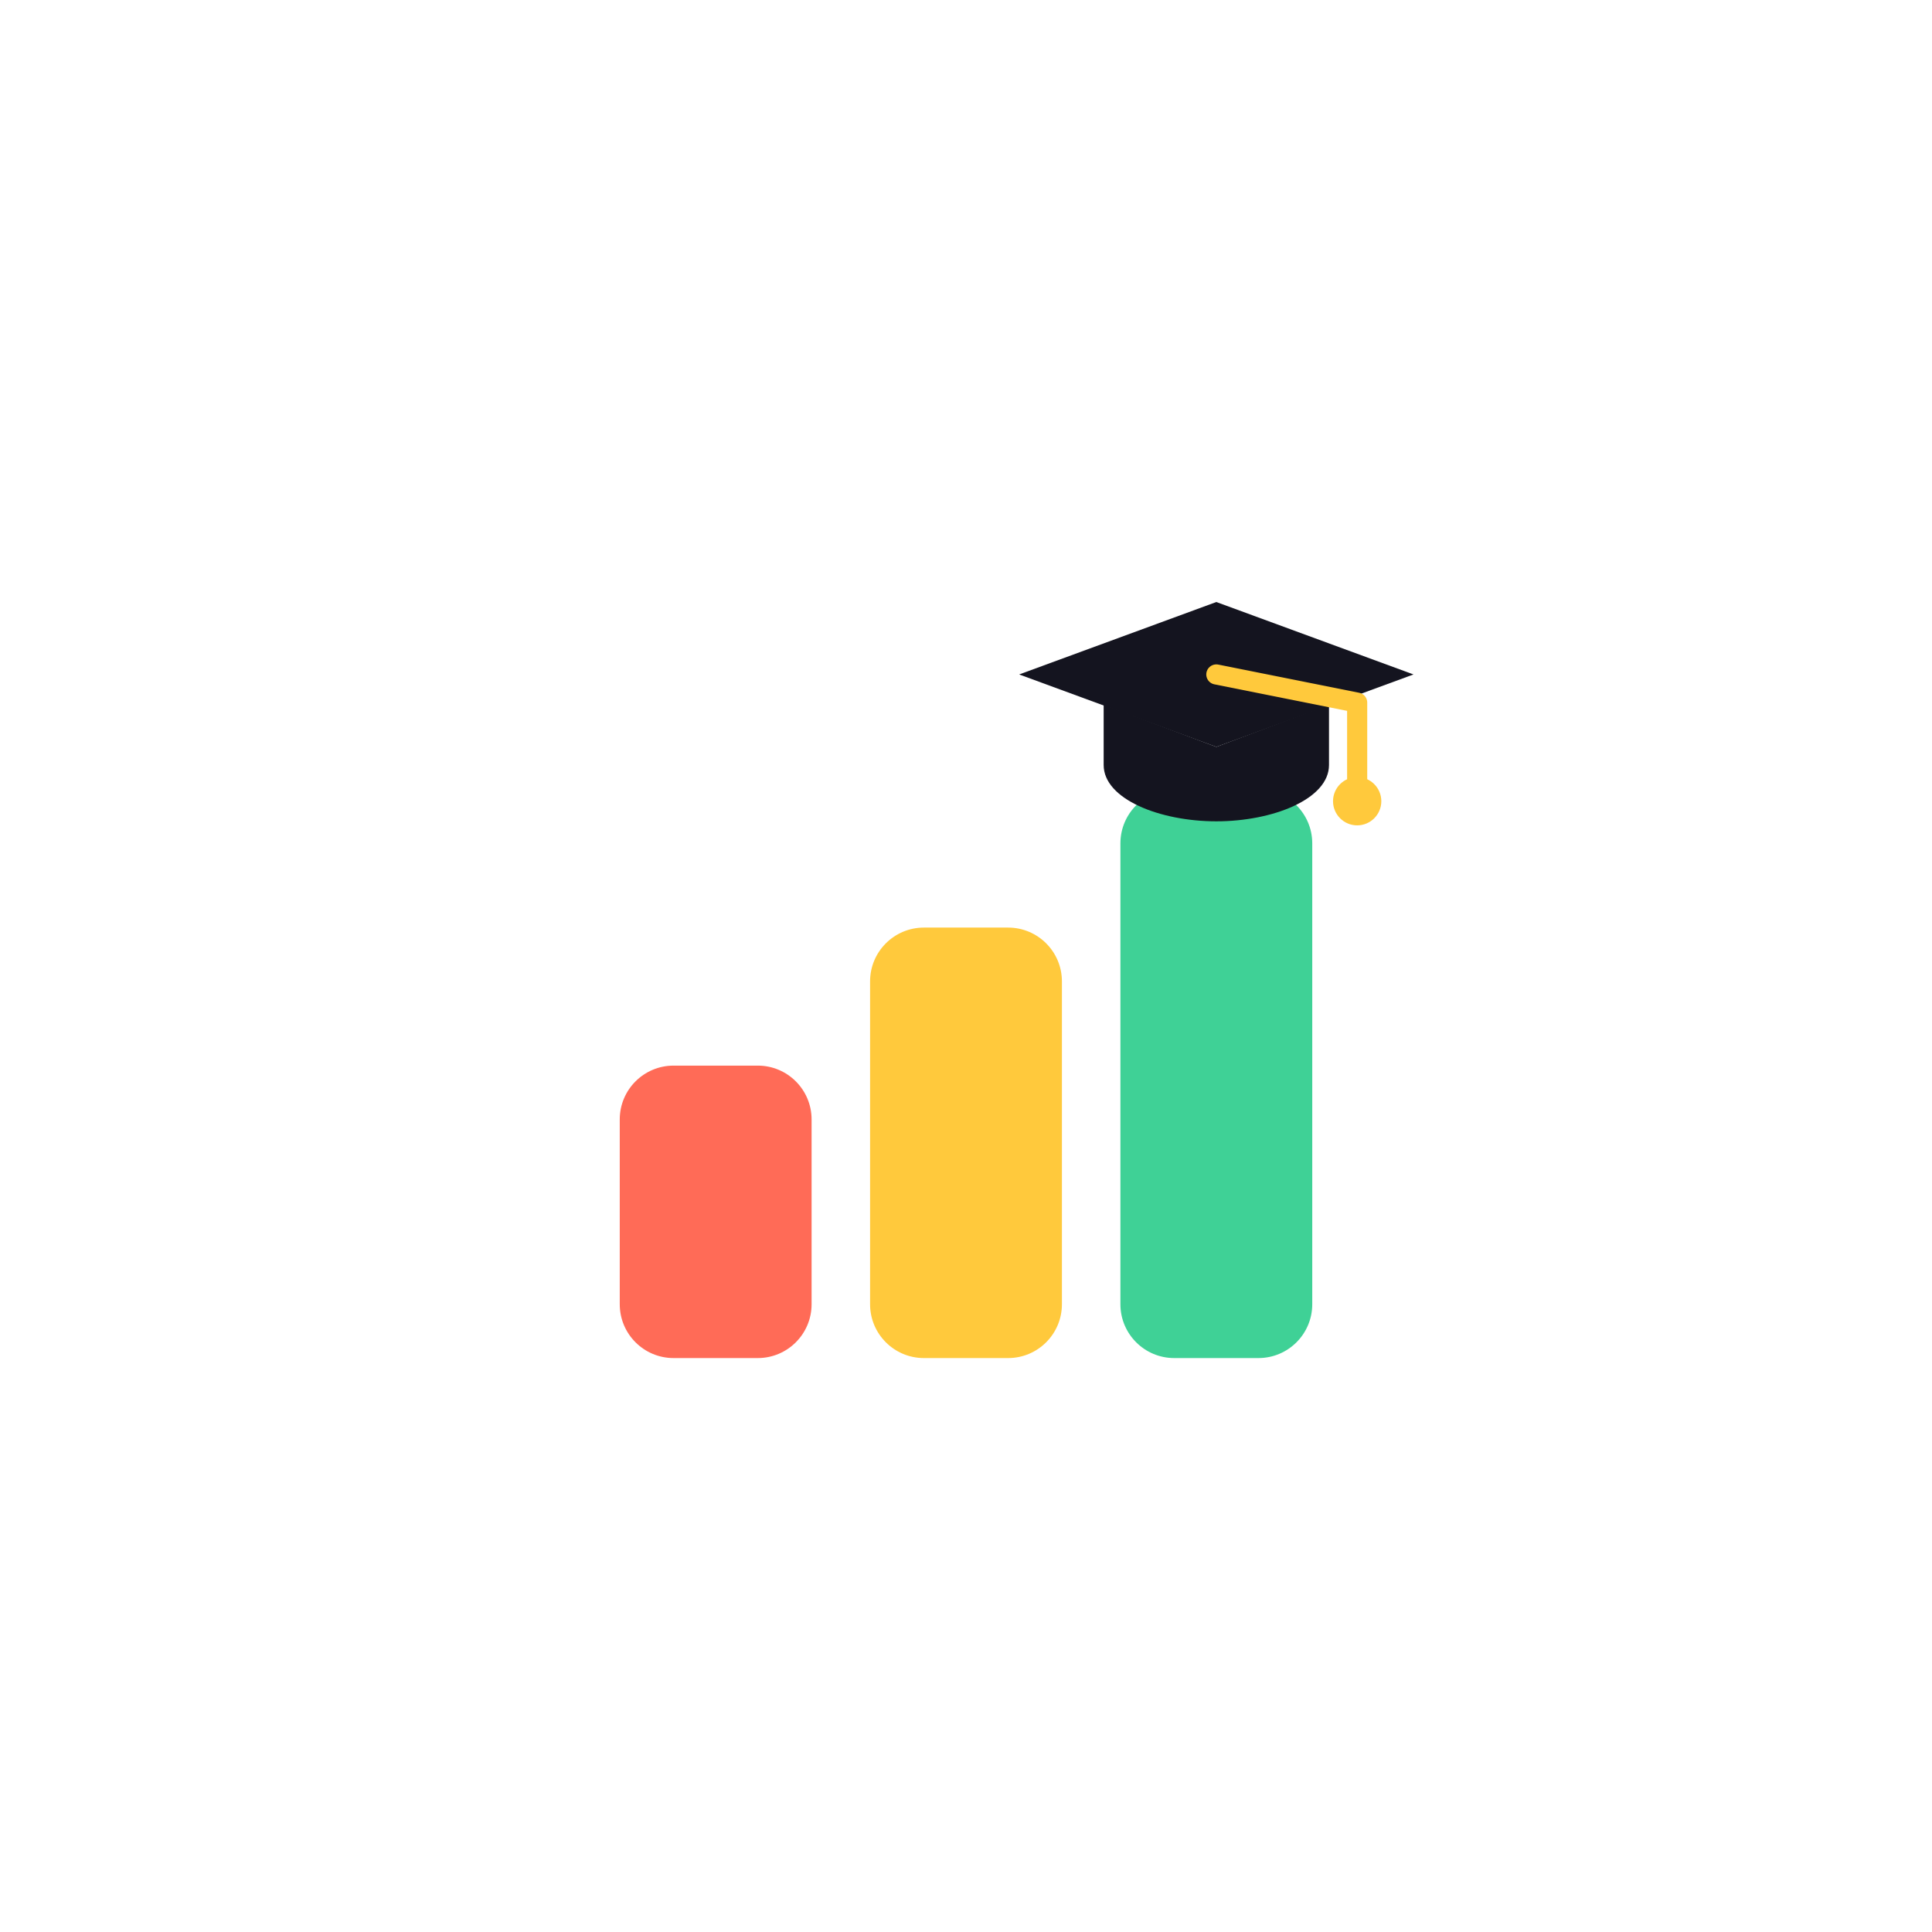
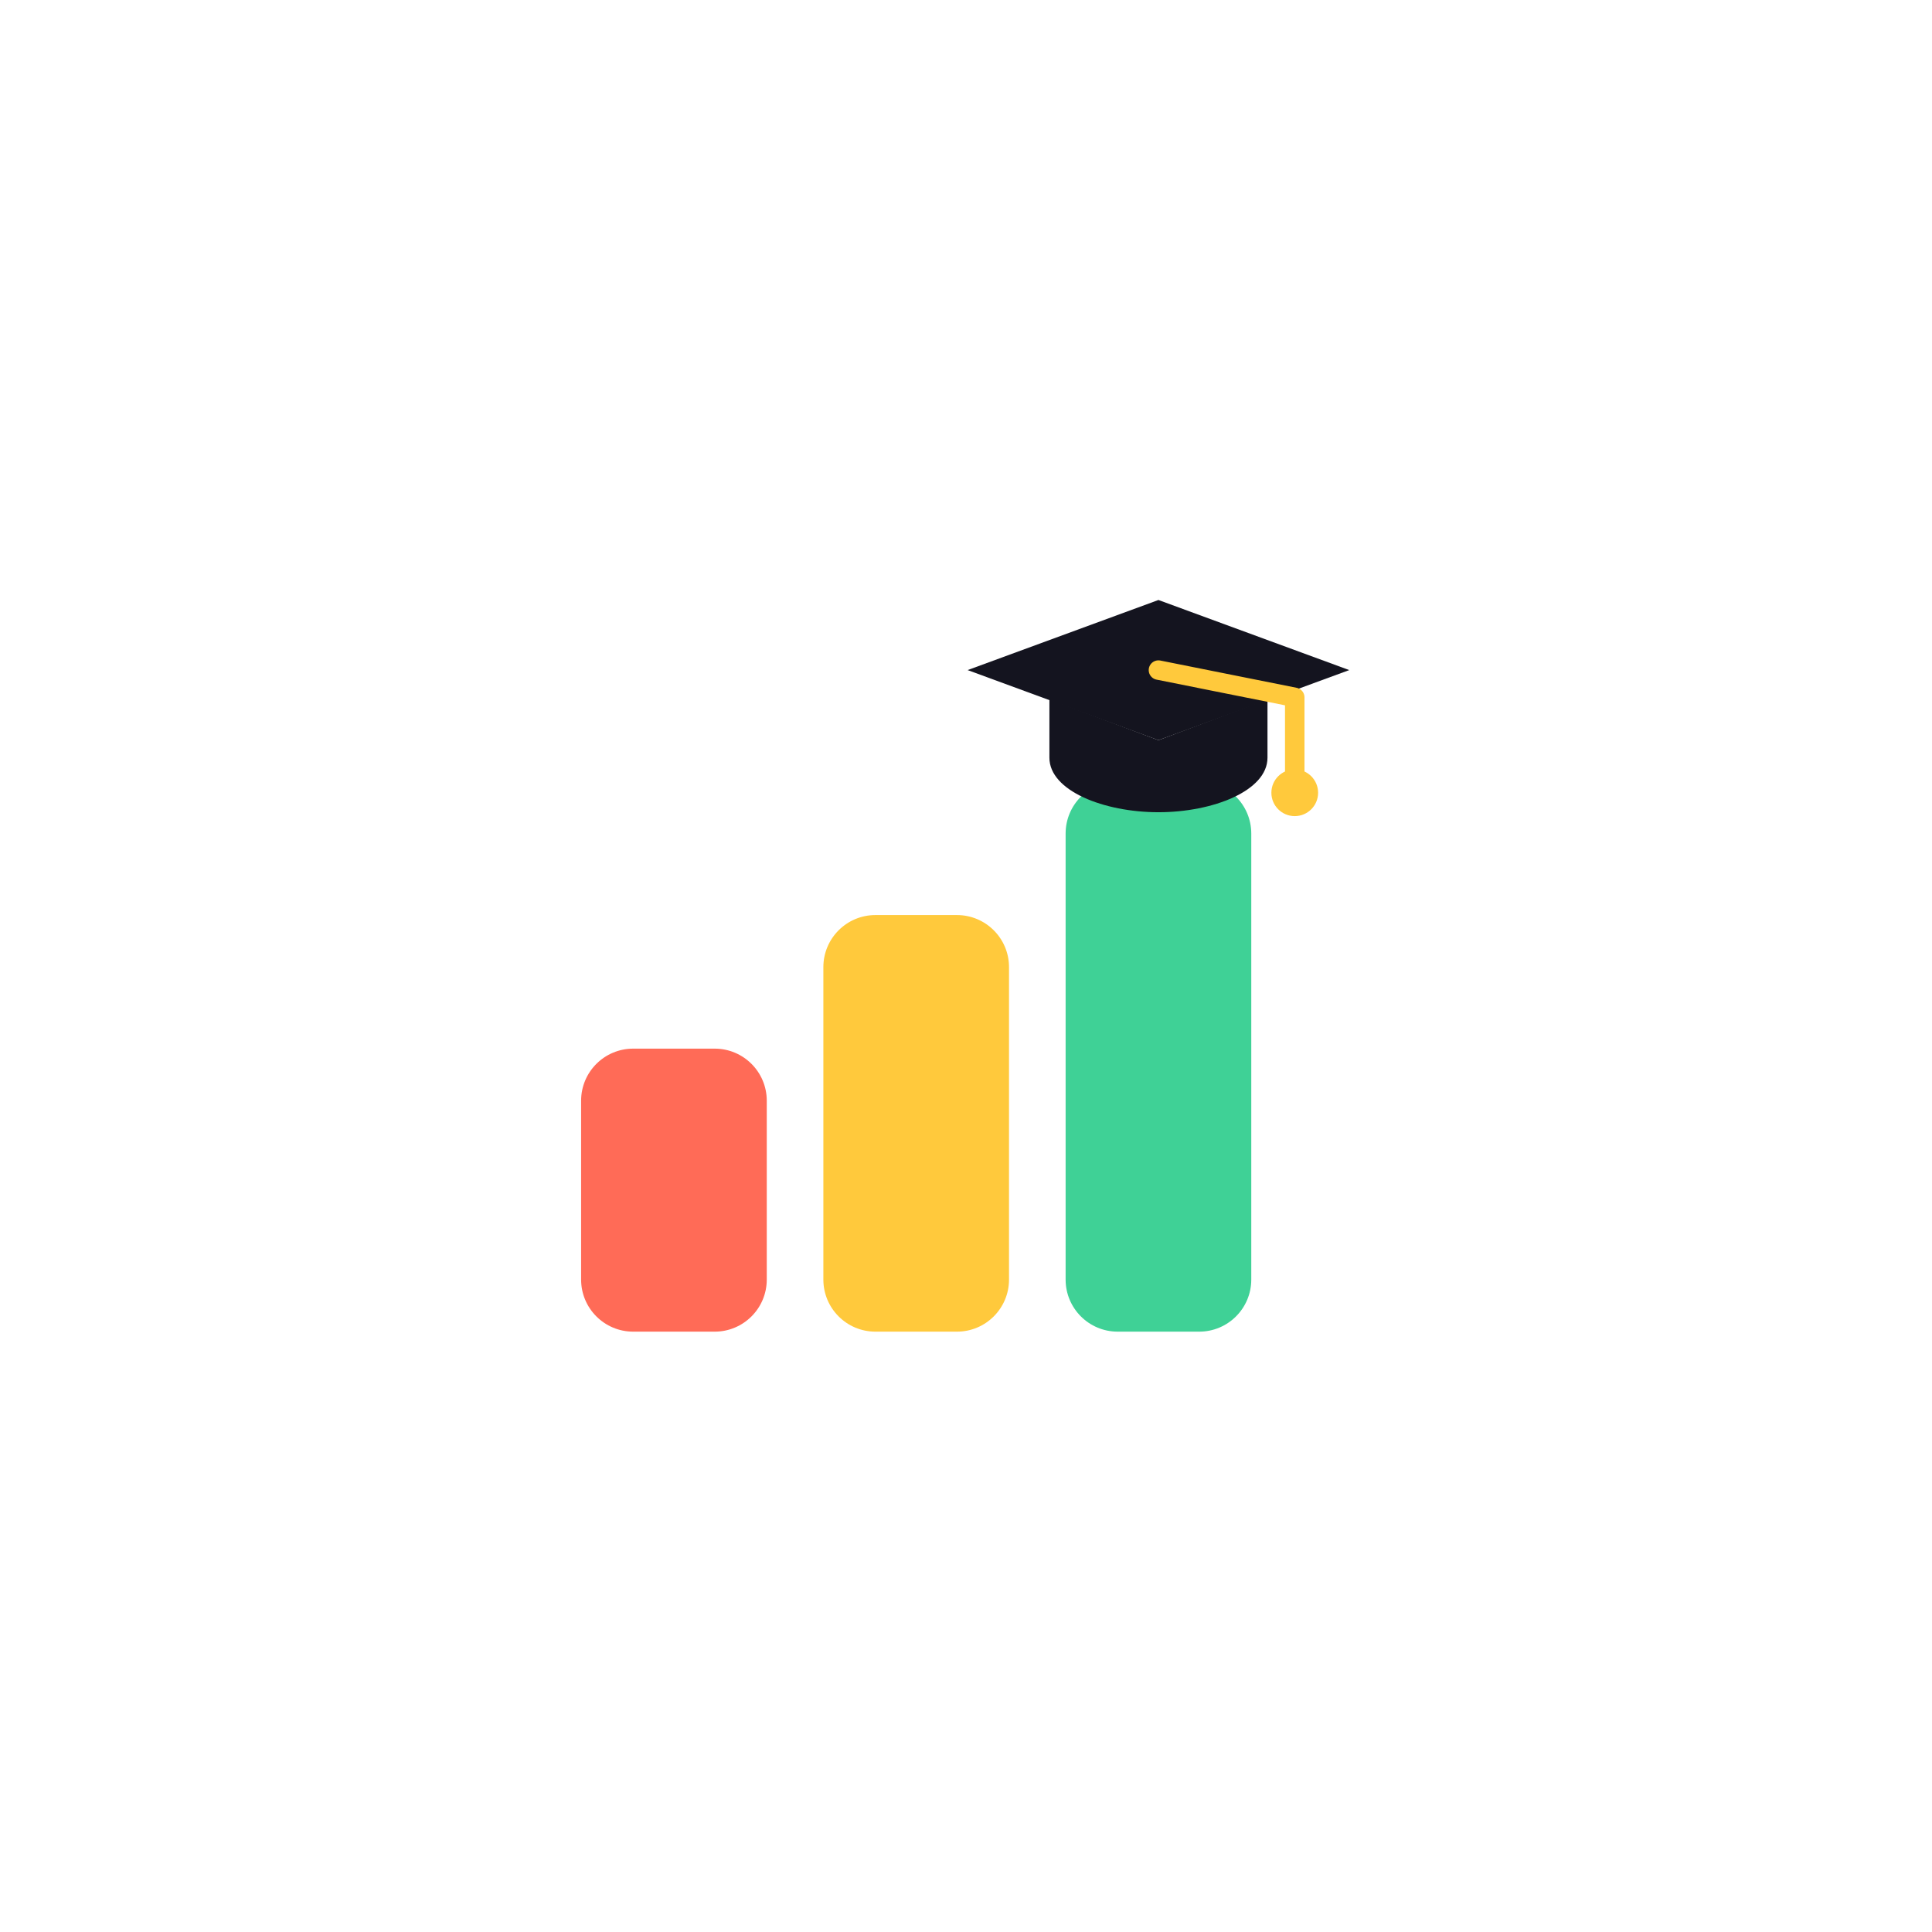
<svg xmlns="http://www.w3.org/2000/svg" viewBox="0 0 1024 1024">
-   <g transform="translate(512 540) scale(0.62) translate(-486 -560)">
+   <g transform="translate(512 512) scale(0.6) translate(-530 -527)">
    <g id="mark">
      <rect x="190" y="600" width="164" height="250" rx="46" fill="#FF6B57" />
      <rect x="404" y="482" width="164" height="368" rx="46" fill="#FFC93C" />
      <rect x="618" y="364" width="164" height="486" rx="46" fill="#3FD196" />
      <g transform="translate(700 300) scale(0.86)">
        <path d="M-112 -10 L-112 50 C-112 84 -56 106 0 106 C56 106 112 84 112 50 L112 -10 L0 32 Z" fill="#14141F" />
        <path d="M0 -112 L196 -40 L0 32 L-196 -40 Z" fill="#14141F" />
        <path d="M0 -40 L140 -12 L140 70" stroke="#FFC93C" stroke-width="20" fill="none" stroke-linecap="round" stroke-linejoin="round" />
        <circle cx="140" cy="86" r="24" fill="#FFC93C" />
      </g>
    </g>
  </g>
</svg>
